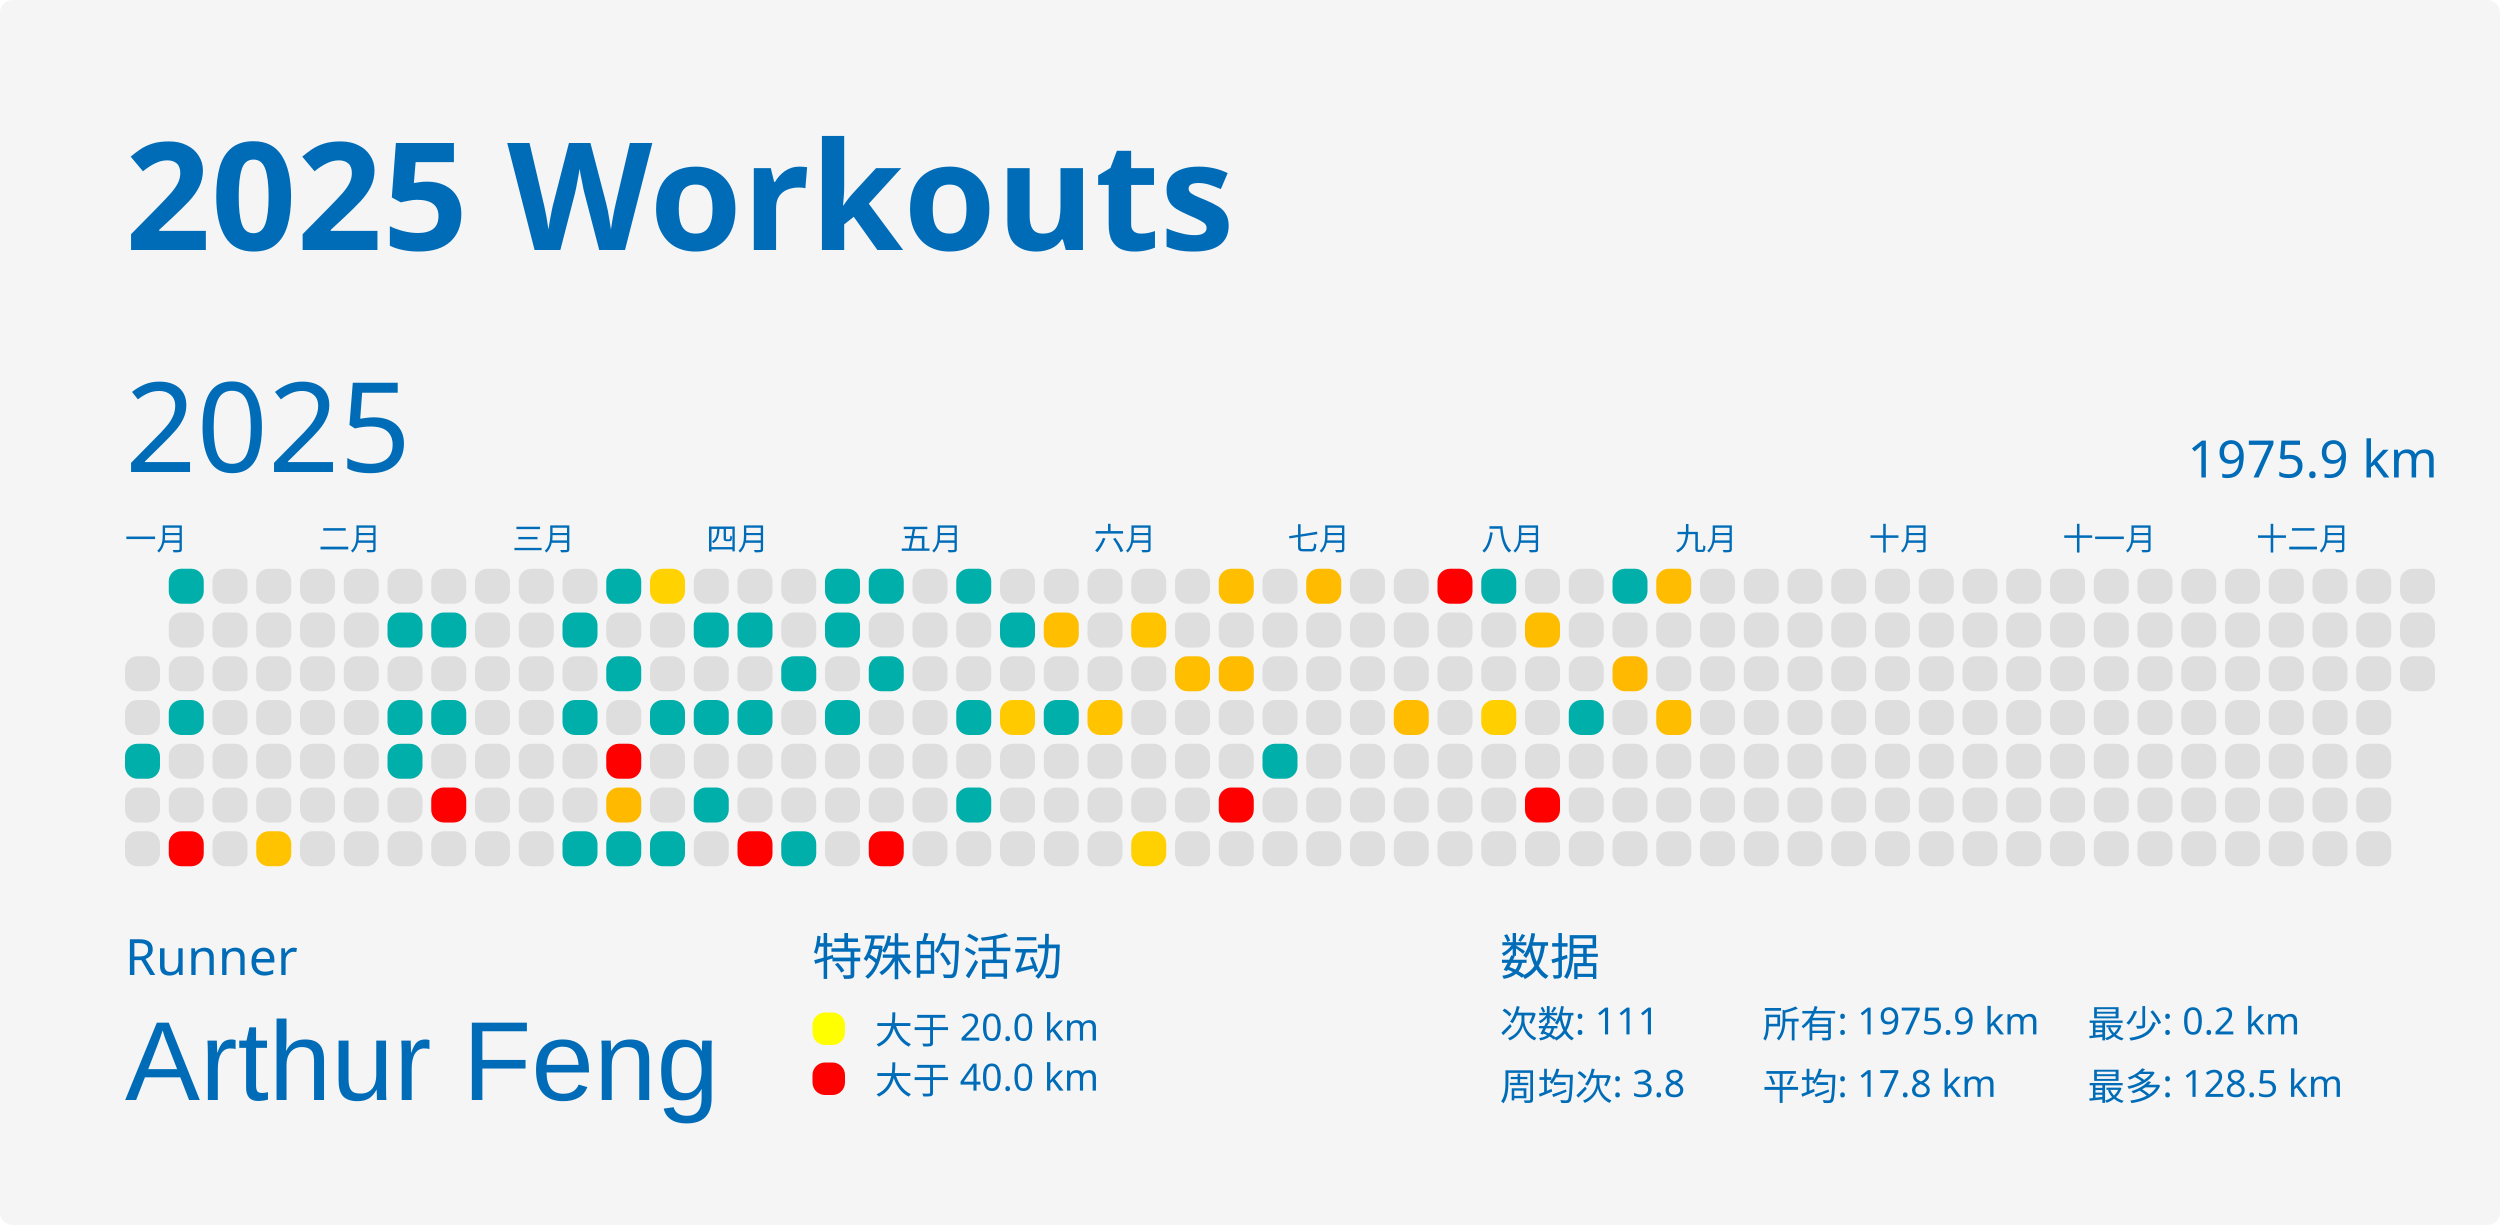
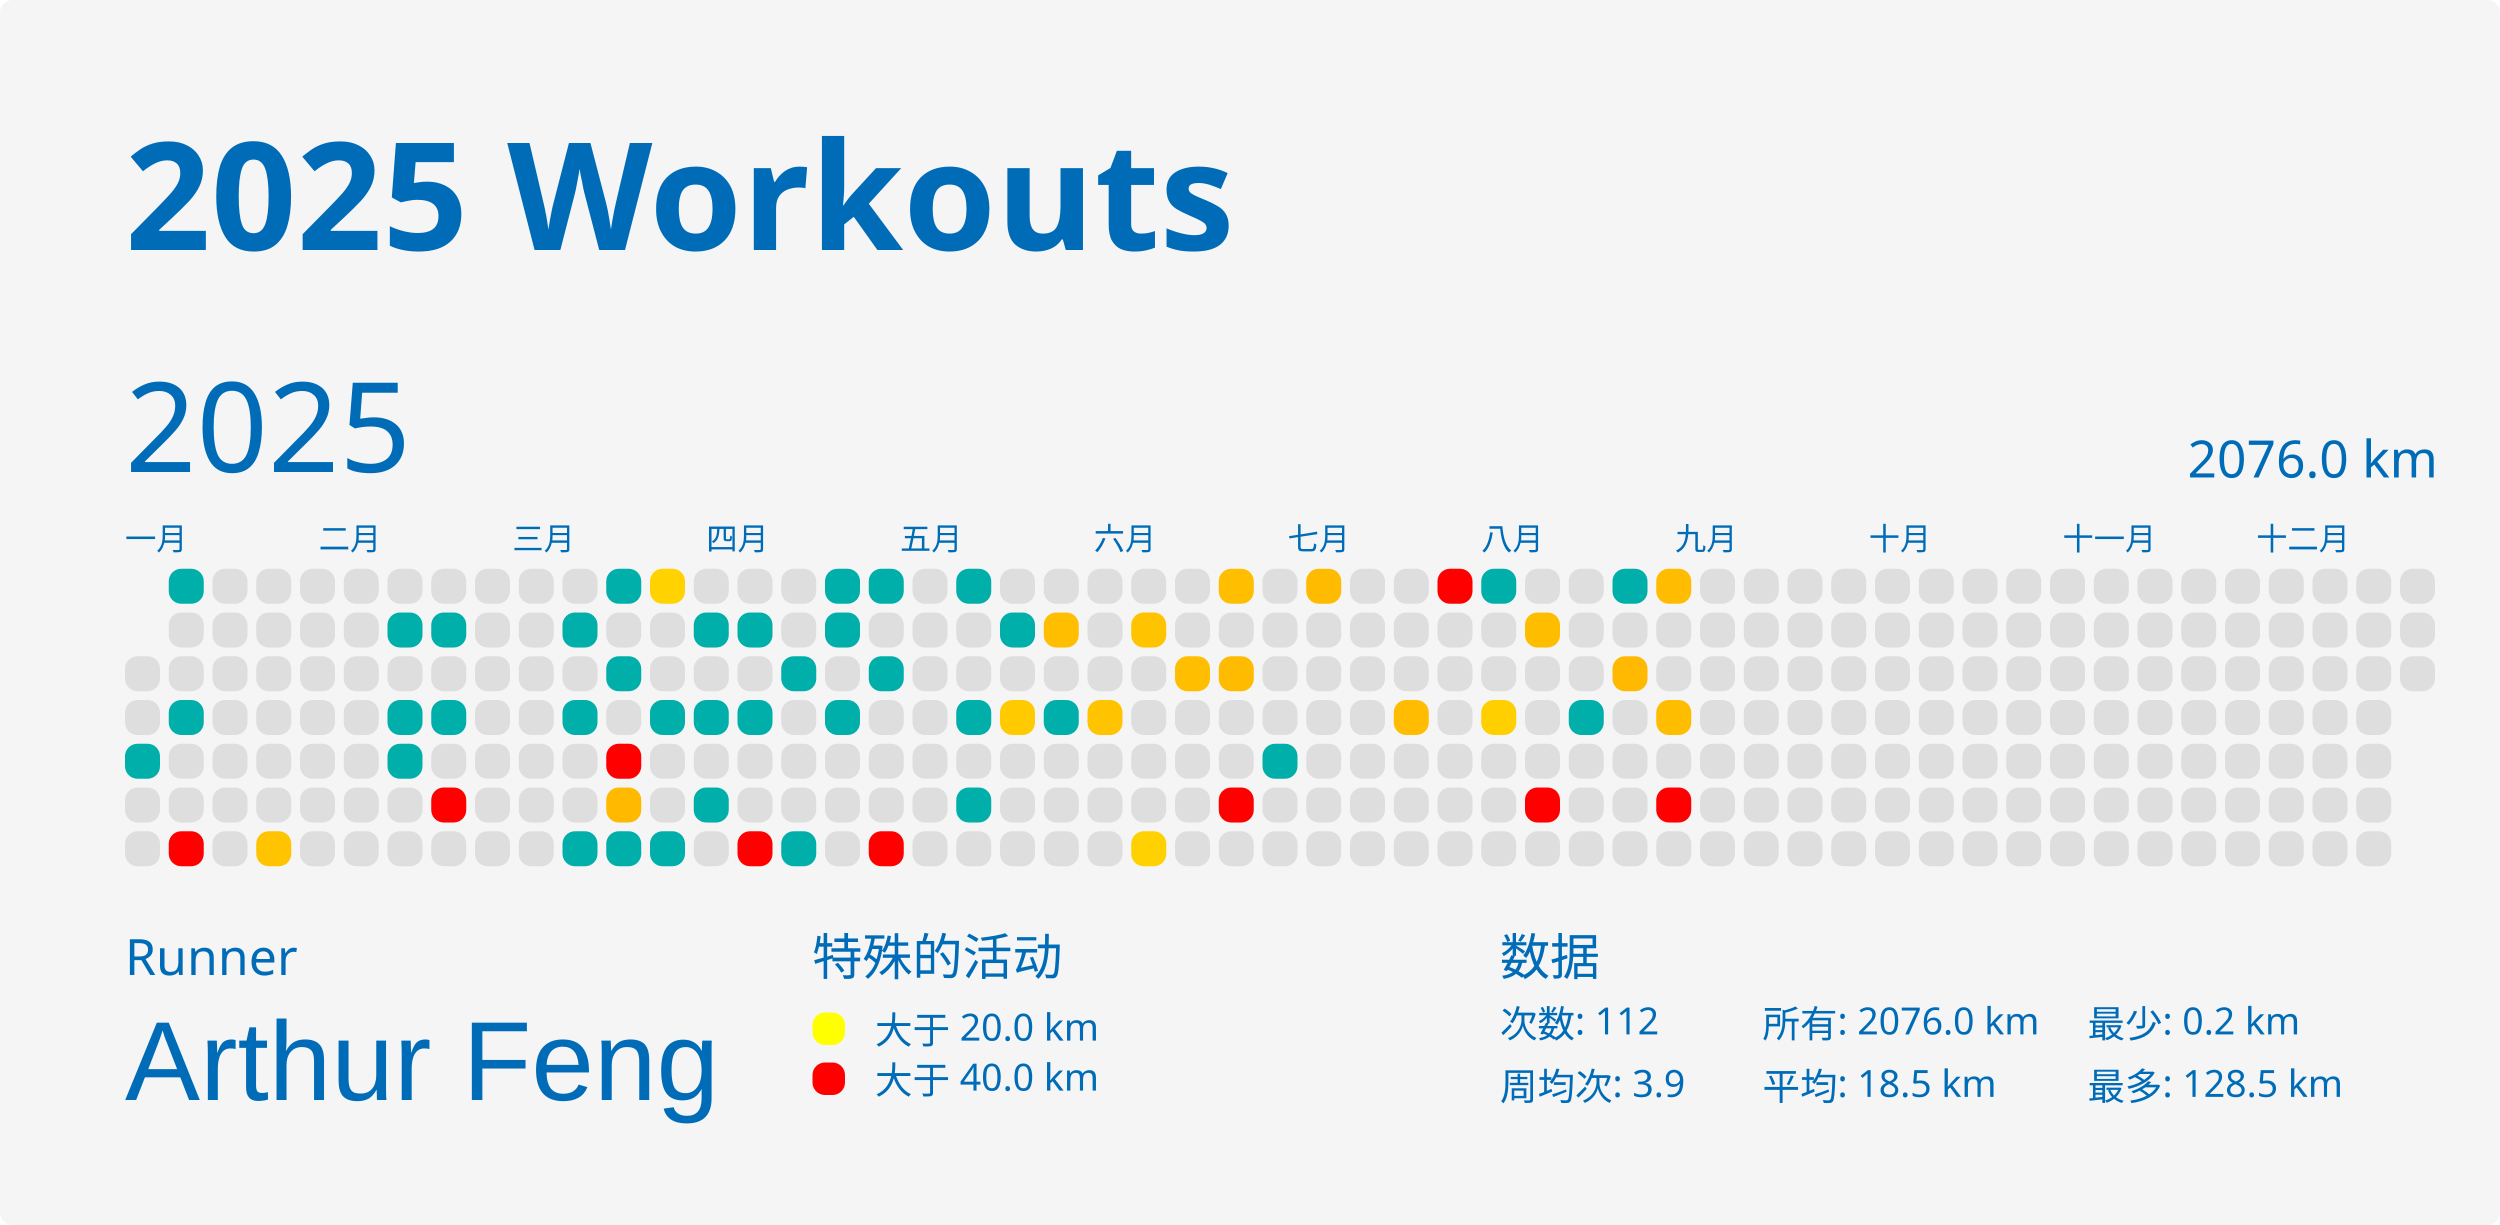
<svg xmlns="http://www.w3.org/2000/svg" baseProfile="full" height="98mm" version="1.1" viewBox="0,0,200,98" width="200mm">
  <defs />
  <rect fill="#f5f5f5" height="98" rx="1" ry="1" width="200" x="0" y="0" />
  <text fill="#006cb8" style="font-size:12px; font-family:MGI-Regular; font-weight:bold;" x="10" y="20">2025 Workouts</text>
  <text fill="#006cb8" style="font-size:4px; font-family:MGI-Regular" x="10" y="78">Runner</text>
  <text fill="#006cb8" style="font-size:9px; font-family:Arial" x="10" y="88">Arthur Feng</text>
  <text fill="#006cb8" style="font-size:4px; font-family:MGI-Regular" x="65" y="78">特殊的活动</text>
  <rect fill="yellow" height="2.6" rx="1" ry="1" width="2.6" x="65" y="81" />
  <text fill="#006cb8" style="font-size:3px; font-family:MGI-Regular" x="70" y="83.5">大于 20.0 km</text>
  <rect fill="red" height="2.6" rx="1" ry="1" width="2.6" x="65" y="85" />
  <text fill="#006cb8" style="font-size:3px; font-family:MGI-Regular" x="70" y="87.5">大于 40.0 km</text>
  <text fill="#006cb8" style="font-size:4px; font-family:MGI-Regular" x="120" y="78">数据</text>
-   <text fill="#006cb8" style="font-size:3px; font-family:MGI-Regular" x="120" y="83">次数: 111</text>
-   <text fill="#006cb8" style="font-size:3px; font-family:MGI-Regular" x="120" y="88">周均次: 3.8</text>
-   <text fill="#006cb8" style="font-size:3px; font-family:MGI-Regular" x="141" y="83">所有: 1975.9 km</text>
-   <text fill="#006cb8" style="font-size:3px; font-family:MGI-Regular" x="141" y="88">平均: 17.8 km</text>
+   <text fill="#006cb8" style="font-size:3px; font-family:MGI-Regular" x="120" y="83">次数: 112</text>
+   <text fill="#006cb8" style="font-size:3px; font-family:MGI-Regular" x="120" y="88">周均次: 3.9</text>
+   <text fill="#006cb8" style="font-size:3px; font-family:MGI-Regular" x="141" y="83">所有: 2076.0 km</text>
+   <text fill="#006cb8" style="font-size:3px; font-family:MGI-Regular" x="141" y="88">平均: 18.5 km</text>
  <text fill="#006cb8" style="font-size:3px; font-family:MGI-Regular" x="167" y="83">最少: 0.2 km</text>
  <text fill="#006cb8" style="font-size:3px; font-family:MGI-Regular" x="167" y="88">最多: 128.5 km</text>
  <text dominant-baseline="hanging" fill="#006cb8" style="font-size:10.0px; font-family:MGI-Regular;" x="10" y="30">2025</text>
-   <text dominant-baseline="hanging" fill="#006cb8" style="font-size:4.125px; font-family:MGI-Regular;" x="175" y="35">1975.9 km</text>
+   <text dominant-baseline="hanging" fill="#006cb8" style="font-size:4.125px; font-family:MGI-Regular;" x="175" y="35">2076.0 km</text>
  <text fill="#006cb8" style="font-size:2.5px; font-family:MGI-Regular" x="10.0" y="44">一月</text>
  <text fill="#006cb8" style="font-size:2.5px; font-family:MGI-Regular" x="25.5" y="44">二月</text>
  <text fill="#006cb8" style="font-size:2.5px; font-family:MGI-Regular" x="41.0" y="44">三月</text>
  <text fill="#006cb8" style="font-size:2.5px; font-family:MGI-Regular" x="56.5" y="44">四月</text>
  <text fill="#006cb8" style="font-size:2.5px; font-family:MGI-Regular" x="72.0" y="44">五月</text>
  <text fill="#006cb8" style="font-size:2.5px; font-family:MGI-Regular" x="87.5" y="44">六月</text>
  <text fill="#006cb8" style="font-size:2.5px; font-family:MGI-Regular" x="103.0" y="44">七月</text>
  <text fill="#006cb8" style="font-size:2.5px; font-family:MGI-Regular" x="118.5" y="44">八月</text>
  <text fill="#006cb8" style="font-size:2.5px; font-family:MGI-Regular" x="134.0" y="44">九月</text>
  <text fill="#006cb8" style="font-size:2.5px; font-family:MGI-Regular" x="149.5" y="44">十月</text>
  <text fill="#006cb8" style="font-size:2.5px; font-family:MGI-Regular" x="165.0" y="44">十一月</text>
  <text fill="#006cb8" style="font-size:2.5px; font-family:MGI-Regular" x="180.5" y="44">十二月</text>
  <rect fill="#dedede" height="2.8" rx="1" ry="1" width="2.8" x="10.0" y="52.5" />
  <rect fill="#dedede" height="2.8" rx="1" ry="1" width="2.8" x="10.0" y="56.0" />
  <rect fill="#00afaa" height="2.8" rx="1" ry="1" width="2.8" x="10.0" y="59.5" />
  <rect fill="#dedede" height="2.8" rx="1" ry="1" width="2.8" x="10.0" y="63.0" />
  <rect fill="#dedede" height="2.8" rx="1" ry="1" width="2.8" x="10.0" y="66.5" />
  <rect fill="#00afaa" height="2.8" rx="1" ry="1" width="2.8" x="13.5" y="45.5" />
  <rect fill="#dedede" height="2.8" rx="1" ry="1" width="2.8" x="13.5" y="49.0" />
  <rect fill="#dedede" height="2.8" rx="1" ry="1" width="2.8" x="13.5" y="52.5" />
  <rect fill="#00afaa" height="2.8" rx="1" ry="1" width="2.8" x="13.5" y="56.0" />
  <rect fill="#dedede" height="2.8" rx="1" ry="1" width="2.8" x="13.5" y="59.5" />
  <rect fill="#dedede" height="2.8" rx="1" ry="1" width="2.8" x="13.5" y="63.0" />
  <rect fill="red" height="2.8" rx="1" ry="1" width="2.8" x="13.5" y="66.5" />
  <rect fill="#dedede" height="2.8" rx="1" ry="1" width="2.8" x="17.0" y="45.5" />
  <rect fill="#dedede" height="2.8" rx="1" ry="1" width="2.8" x="17.0" y="49.0" />
  <rect fill="#dedede" height="2.8" rx="1" ry="1" width="2.8" x="17.0" y="52.5" />
  <rect fill="#dedede" height="2.8" rx="1" ry="1" width="2.8" x="17.0" y="56.0" />
  <rect fill="#dedede" height="2.8" rx="1" ry="1" width="2.8" x="17.0" y="59.5" />
  <rect fill="#dedede" height="2.8" rx="1" ry="1" width="2.8" x="17.0" y="63.0" />
  <rect fill="#dedede" height="2.8" rx="1" ry="1" width="2.8" x="17.0" y="66.5" />
  <rect fill="#dedede" height="2.8" rx="1" ry="1" width="2.8" x="20.5" y="45.5" />
  <rect fill="#dedede" height="2.8" rx="1" ry="1" width="2.8" x="20.5" y="49.0" />
  <rect fill="#dedede" height="2.8" rx="1" ry="1" width="2.8" x="20.5" y="52.5" />
  <rect fill="#dedede" height="2.8" rx="1" ry="1" width="2.8" x="20.5" y="56.0" />
  <rect fill="#dedede" height="2.8" rx="1" ry="1" width="2.8" x="20.5" y="59.5" />
  <rect fill="#dedede" height="2.8" rx="1" ry="1" width="2.8" x="20.5" y="63.0" />
  <rect fill="#ffc300" height="2.8" rx="1" ry="1" width="2.8" x="20.5" y="66.5" />
  <rect fill="#dedede" height="2.8" rx="1" ry="1" width="2.8" x="24.0" y="45.5" />
  <rect fill="#dedede" height="2.8" rx="1" ry="1" width="2.8" x="24.0" y="49.0" />
  <rect fill="#dedede" height="2.8" rx="1" ry="1" width="2.8" x="24.0" y="52.5" />
  <rect fill="#dedede" height="2.8" rx="1" ry="1" width="2.8" x="24.0" y="56.0" />
  <rect fill="#dedede" height="2.8" rx="1" ry="1" width="2.8" x="24.0" y="59.5" />
  <rect fill="#dedede" height="2.8" rx="1" ry="1" width="2.8" x="24.0" y="63.0" />
  <rect fill="#dedede" height="2.8" rx="1" ry="1" width="2.8" x="24.0" y="66.5" />
  <rect fill="#dedede" height="2.8" rx="1" ry="1" width="2.8" x="27.5" y="45.5" />
  <rect fill="#dedede" height="2.8" rx="1" ry="1" width="2.8" x="27.5" y="49.0" />
  <rect fill="#dedede" height="2.8" rx="1" ry="1" width="2.8" x="27.5" y="52.5" />
  <rect fill="#dedede" height="2.8" rx="1" ry="1" width="2.8" x="27.5" y="56.0" />
  <rect fill="#dedede" height="2.8" rx="1" ry="1" width="2.8" x="27.5" y="59.5" />
  <rect fill="#dedede" height="2.8" rx="1" ry="1" width="2.8" x="27.5" y="63.0" />
  <rect fill="#dedede" height="2.8" rx="1" ry="1" width="2.8" x="27.5" y="66.5" />
  <rect fill="#dedede" height="2.8" rx="1" ry="1" width="2.8" x="31.0" y="45.5" />
  <rect fill="#00afaa" height="2.8" rx="1" ry="1" width="2.8" x="31.0" y="49.0" />
  <rect fill="#dedede" height="2.8" rx="1" ry="1" width="2.8" x="31.0" y="52.5" />
  <rect fill="#00afaa" height="2.8" rx="1" ry="1" width="2.8" x="31.0" y="56.0" />
  <rect fill="#00afaa" height="2.8" rx="1" ry="1" width="2.8" x="31.0" y="59.5" />
  <rect fill="#dedede" height="2.8" rx="1" ry="1" width="2.8" x="31.0" y="63.0" />
  <rect fill="#dedede" height="2.8" rx="1" ry="1" width="2.8" x="31.0" y="66.5" />
  <rect fill="#dedede" height="2.8" rx="1" ry="1" width="2.8" x="34.5" y="45.5" />
  <rect fill="#00afaa" height="2.8" rx="1" ry="1" width="2.8" x="34.5" y="49.0" />
  <rect fill="#dedede" height="2.8" rx="1" ry="1" width="2.8" x="34.5" y="52.5" />
  <rect fill="#00afaa" height="2.8" rx="1" ry="1" width="2.8" x="34.5" y="56.0" />
  <rect fill="#dedede" height="2.8" rx="1" ry="1" width="2.8" x="34.5" y="59.5" />
  <rect fill="red" height="2.8" rx="1" ry="1" width="2.8" x="34.5" y="63.0" />
  <rect fill="#dedede" height="2.8" rx="1" ry="1" width="2.8" x="34.5" y="66.5" />
  <rect fill="#dedede" height="2.8" rx="1" ry="1" width="2.8" x="38.0" y="45.5" />
  <rect fill="#dedede" height="2.8" rx="1" ry="1" width="2.8" x="38.0" y="49.0" />
  <rect fill="#dedede" height="2.8" rx="1" ry="1" width="2.8" x="38.0" y="52.5" />
  <rect fill="#dedede" height="2.8" rx="1" ry="1" width="2.8" x="38.0" y="56.0" />
  <rect fill="#dedede" height="2.8" rx="1" ry="1" width="2.8" x="38.0" y="59.5" />
  <rect fill="#dedede" height="2.8" rx="1" ry="1" width="2.8" x="38.0" y="63.0" />
  <rect fill="#dedede" height="2.8" rx="1" ry="1" width="2.8" x="38.0" y="66.5" />
  <rect fill="#dedede" height="2.8" rx="1" ry="1" width="2.8" x="41.5" y="45.5" />
  <rect fill="#dedede" height="2.8" rx="1" ry="1" width="2.8" x="41.5" y="49.0" />
  <rect fill="#dedede" height="2.8" rx="1" ry="1" width="2.8" x="41.5" y="52.5" />
  <rect fill="#dedede" height="2.8" rx="1" ry="1" width="2.8" x="41.5" y="56.0" />
  <rect fill="#dedede" height="2.8" rx="1" ry="1" width="2.8" x="41.5" y="59.5" />
  <rect fill="#dedede" height="2.8" rx="1" ry="1" width="2.8" x="41.5" y="63.0" />
  <rect fill="#dedede" height="2.8" rx="1" ry="1" width="2.8" x="41.5" y="66.5" />
  <rect fill="#dedede" height="2.8" rx="1" ry="1" width="2.8" x="45.0" y="45.5" />
  <rect fill="#00afaa" height="2.8" rx="1" ry="1" width="2.8" x="45.0" y="49.0" />
  <rect fill="#dedede" height="2.8" rx="1" ry="1" width="2.8" x="45.0" y="52.5" />
  <rect fill="#00afaa" height="2.8" rx="1" ry="1" width="2.8" x="45.0" y="56.0" />
  <rect fill="#dedede" height="2.8" rx="1" ry="1" width="2.8" x="45.0" y="59.5" />
  <rect fill="#dedede" height="2.8" rx="1" ry="1" width="2.8" x="45.0" y="63.0" />
  <rect fill="#00afaa" height="2.8" rx="1" ry="1" width="2.8" x="45.0" y="66.5" />
  <rect fill="#00afaa" height="2.8" rx="1" ry="1" width="2.8" x="48.5" y="45.5" />
  <rect fill="#dedede" height="2.8" rx="1" ry="1" width="2.8" x="48.5" y="49.0" />
  <rect fill="#00afaa" height="2.8" rx="1" ry="1" width="2.8" x="48.5" y="52.5" />
  <rect fill="#dedede" height="2.8" rx="1" ry="1" width="2.8" x="48.5" y="56.0" />
  <rect fill="red" height="2.8" rx="1" ry="1" width="2.8" x="48.5" y="59.5" />
  <rect fill="#ffba00" height="2.8" rx="1" ry="1" width="2.8" x="48.5" y="63.0" />
  <rect fill="#00afaa" height="2.8" rx="1" ry="1" width="2.8" x="48.5" y="66.5" />
  <rect fill="#ffd200" height="2.8" rx="1" ry="1" width="2.8" x="52.0" y="45.5" />
  <rect fill="#dedede" height="2.8" rx="1" ry="1" width="2.8" x="52.0" y="49.0" />
  <rect fill="#dedede" height="2.8" rx="1" ry="1" width="2.8" x="52.0" y="52.5" />
  <rect fill="#00afaa" height="2.8" rx="1" ry="1" width="2.8" x="52.0" y="56.0" />
  <rect fill="#dedede" height="2.8" rx="1" ry="1" width="2.8" x="52.0" y="59.5" />
  <rect fill="#dedede" height="2.8" rx="1" ry="1" width="2.8" x="52.0" y="63.0" />
  <rect fill="#00afaa" height="2.8" rx="1" ry="1" width="2.8" x="52.0" y="66.5" />
  <rect fill="#dedede" height="2.8" rx="1" ry="1" width="2.8" x="55.5" y="45.5" />
  <rect fill="#00afaa" height="2.8" rx="1" ry="1" width="2.8" x="55.5" y="49.0" />
  <rect fill="#dedede" height="2.8" rx="1" ry="1" width="2.8" x="55.5" y="52.5" />
  <rect fill="#00afaa" height="2.8" rx="1" ry="1" width="2.8" x="55.5" y="56.0" />
  <rect fill="#dedede" height="2.8" rx="1" ry="1" width="2.8" x="55.5" y="59.5" />
  <rect fill="#00afaa" height="2.8" rx="1" ry="1" width="2.8" x="55.5" y="63.0" />
  <rect fill="#dedede" height="2.8" rx="1" ry="1" width="2.8" x="55.5" y="66.5" />
  <rect fill="#dedede" height="2.8" rx="1" ry="1" width="2.8" x="59.0" y="45.5" />
  <rect fill="#00afaa" height="2.8" rx="1" ry="1" width="2.8" x="59.0" y="49.0" />
  <rect fill="#dedede" height="2.8" rx="1" ry="1" width="2.8" x="59.0" y="52.5" />
  <rect fill="#00afaa" height="2.8" rx="1" ry="1" width="2.8" x="59.0" y="56.0" />
  <rect fill="#dedede" height="2.8" rx="1" ry="1" width="2.8" x="59.0" y="59.5" />
  <rect fill="#dedede" height="2.8" rx="1" ry="1" width="2.8" x="59.0" y="63.0" />
  <rect fill="red" height="2.8" rx="1" ry="1" width="2.8" x="59.0" y="66.5" />
  <rect fill="#dedede" height="2.8" rx="1" ry="1" width="2.8" x="62.5" y="45.5" />
  <rect fill="#dedede" height="2.8" rx="1" ry="1" width="2.8" x="62.5" y="49.0" />
  <rect fill="#00afaa" height="2.8" rx="1" ry="1" width="2.8" x="62.5" y="52.5" />
  <rect fill="#dedede" height="2.8" rx="1" ry="1" width="2.8" x="62.5" y="56.0" />
  <rect fill="#dedede" height="2.8" rx="1" ry="1" width="2.8" x="62.5" y="59.5" />
  <rect fill="#dedede" height="2.8" rx="1" ry="1" width="2.8" x="62.5" y="63.0" />
  <rect fill="#00afaa" height="2.8" rx="1" ry="1" width="2.8" x="62.5" y="66.5" />
  <rect fill="#00afaa" height="2.8" rx="1" ry="1" width="2.8" x="66.0" y="45.5" />
  <rect fill="#00afaa" height="2.8" rx="1" ry="1" width="2.8" x="66.0" y="49.0" />
  <rect fill="#dedede" height="2.8" rx="1" ry="1" width="2.8" x="66.0" y="52.5" />
  <rect fill="#00afaa" height="2.8" rx="1" ry="1" width="2.8" x="66.0" y="56.0" />
  <rect fill="#dedede" height="2.8" rx="1" ry="1" width="2.8" x="66.0" y="59.5" />
  <rect fill="#dedede" height="2.8" rx="1" ry="1" width="2.8" x="66.0" y="63.0" />
  <rect fill="#dedede" height="2.8" rx="1" ry="1" width="2.8" x="66.0" y="66.5" />
  <rect fill="#00afaa" height="2.8" rx="1" ry="1" width="2.8" x="69.5" y="45.5" />
  <rect fill="#dedede" height="2.8" rx="1" ry="1" width="2.8" x="69.5" y="49.0" />
  <rect fill="#00afaa" height="2.8" rx="1" ry="1" width="2.8" x="69.5" y="52.5" />
  <rect fill="#dedede" height="2.8" rx="1" ry="1" width="2.8" x="69.5" y="56.0" />
  <rect fill="#dedede" height="2.8" rx="1" ry="1" width="2.8" x="69.5" y="59.5" />
  <rect fill="#dedede" height="2.8" rx="1" ry="1" width="2.8" x="69.5" y="63.0" />
  <rect fill="red" height="2.8" rx="1" ry="1" width="2.8" x="69.5" y="66.5" />
  <rect fill="#dedede" height="2.8" rx="1" ry="1" width="2.8" x="73.0" y="45.5" />
  <rect fill="#dedede" height="2.8" rx="1" ry="1" width="2.8" x="73.0" y="49.0" />
  <rect fill="#dedede" height="2.8" rx="1" ry="1" width="2.8" x="73.0" y="52.5" />
  <rect fill="#dedede" height="2.8" rx="1" ry="1" width="2.8" x="73.0" y="56.0" />
  <rect fill="#dedede" height="2.8" rx="1" ry="1" width="2.8" x="73.0" y="59.5" />
  <rect fill="#dedede" height="2.8" rx="1" ry="1" width="2.8" x="73.0" y="63.0" />
  <rect fill="#dedede" height="2.8" rx="1" ry="1" width="2.8" x="73.0" y="66.5" />
  <rect fill="#00afaa" height="2.8" rx="1" ry="1" width="2.8" x="76.5" y="45.5" />
  <rect fill="#dedede" height="2.8" rx="1" ry="1" width="2.8" x="76.5" y="49.0" />
  <rect fill="#dedede" height="2.8" rx="1" ry="1" width="2.8" x="76.5" y="52.5" />
  <rect fill="#00afaa" height="2.8" rx="1" ry="1" width="2.8" x="76.5" y="56.0" />
  <rect fill="#dedede" height="2.8" rx="1" ry="1" width="2.8" x="76.5" y="59.5" />
  <rect fill="#00afaa" height="2.8" rx="1" ry="1" width="2.8" x="76.5" y="63.0" />
  <rect fill="#dedede" height="2.8" rx="1" ry="1" width="2.8" x="76.5" y="66.5" />
  <rect fill="#dedede" height="2.8" rx="1" ry="1" width="2.8" x="80.0" y="45.5" />
  <rect fill="#00afaa" height="2.8" rx="1" ry="1" width="2.8" x="80.0" y="49.0" />
  <rect fill="#dedede" height="2.8" rx="1" ry="1" width="2.8" x="80.0" y="52.5" />
  <rect fill="#ffca00" height="2.8" rx="1" ry="1" width="2.8" x="80.0" y="56.0" />
  <rect fill="#dedede" height="2.8" rx="1" ry="1" width="2.8" x="80.0" y="59.5" />
  <rect fill="#dedede" height="2.8" rx="1" ry="1" width="2.8" x="80.0" y="63.0" />
  <rect fill="#dedede" height="2.8" rx="1" ry="1" width="2.8" x="80.0" y="66.5" />
  <rect fill="#dedede" height="2.8" rx="1" ry="1" width="2.8" x="83.5" y="45.5" />
  <rect fill="#ffbe00" height="2.8" rx="1" ry="1" width="2.8" x="83.5" y="49.0" />
  <rect fill="#dedede" height="2.8" rx="1" ry="1" width="2.8" x="83.5" y="52.5" />
  <rect fill="#00afaa" height="2.8" rx="1" ry="1" width="2.8" x="83.5" y="56.0" />
  <rect fill="#dedede" height="2.8" rx="1" ry="1" width="2.8" x="83.5" y="59.5" />
  <rect fill="#dedede" height="2.8" rx="1" ry="1" width="2.8" x="83.5" y="63.0" />
  <rect fill="#dedede" height="2.8" rx="1" ry="1" width="2.8" x="83.5" y="66.5" />
  <rect fill="#dedede" height="2.8" rx="1" ry="1" width="2.8" x="87.0" y="45.5" />
  <rect fill="#dedede" height="2.8" rx="1" ry="1" width="2.8" x="87.0" y="49.0" />
  <rect fill="#dedede" height="2.8" rx="1" ry="1" width="2.8" x="87.0" y="52.5" />
  <rect fill="#ffc300" height="2.8" rx="1" ry="1" width="2.8" x="87.0" y="56.0" />
  <rect fill="#dedede" height="2.8" rx="1" ry="1" width="2.8" x="87.0" y="59.5" />
  <rect fill="#dedede" height="2.8" rx="1" ry="1" width="2.8" x="87.0" y="63.0" />
  <rect fill="#dedede" height="2.8" rx="1" ry="1" width="2.8" x="87.0" y="66.5" />
  <rect fill="#dedede" height="2.8" rx="1" ry="1" width="2.8" x="90.5" y="45.5" />
  <rect fill="#ffc300" height="2.8" rx="1" ry="1" width="2.8" x="90.5" y="49.0" />
  <rect fill="#dedede" height="2.8" rx="1" ry="1" width="2.8" x="90.5" y="52.5" />
  <rect fill="#dedede" height="2.8" rx="1" ry="1" width="2.8" x="90.5" y="56.0" />
  <rect fill="#dedede" height="2.8" rx="1" ry="1" width="2.8" x="90.5" y="59.5" />
  <rect fill="#dedede" height="2.8" rx="1" ry="1" width="2.8" x="90.5" y="63.0" />
  <rect fill="#ffd100" height="2.8" rx="1" ry="1" width="2.8" x="90.5" y="66.5" />
  <rect fill="#dedede" height="2.8" rx="1" ry="1" width="2.8" x="94.0" y="45.5" />
  <rect fill="#dedede" height="2.8" rx="1" ry="1" width="2.8" x="94.0" y="49.0" />
  <rect fill="#ffbe00" height="2.8" rx="1" ry="1" width="2.8" x="94.0" y="52.5" />
  <rect fill="#dedede" height="2.8" rx="1" ry="1" width="2.8" x="94.0" y="56.0" />
  <rect fill="#dedede" height="2.8" rx="1" ry="1" width="2.8" x="94.0" y="59.5" />
  <rect fill="#dedede" height="2.8" rx="1" ry="1" width="2.8" x="94.0" y="63.0" />
  <rect fill="#dedede" height="2.8" rx="1" ry="1" width="2.8" x="94.0" y="66.5" />
  <rect fill="#ffbe00" height="2.8" rx="1" ry="1" width="2.8" x="97.5" y="45.5" />
  <rect fill="#dedede" height="2.8" rx="1" ry="1" width="2.8" x="97.5" y="49.0" />
  <rect fill="#ffbb00" height="2.8" rx="1" ry="1" width="2.8" x="97.5" y="52.5" />
  <rect fill="#dedede" height="2.8" rx="1" ry="1" width="2.8" x="97.5" y="56.0" />
  <rect fill="#dedede" height="2.8" rx="1" ry="1" width="2.8" x="97.5" y="59.5" />
  <rect fill="red" height="2.8" rx="1" ry="1" width="2.8" x="97.5" y="63.0" />
  <rect fill="#dedede" height="2.8" rx="1" ry="1" width="2.8" x="97.5" y="66.5" />
  <rect fill="#dedede" height="2.8" rx="1" ry="1" width="2.8" x="101.0" y="45.5" />
  <rect fill="#dedede" height="2.8" rx="1" ry="1" width="2.8" x="101.0" y="49.0" />
  <rect fill="#dedede" height="2.8" rx="1" ry="1" width="2.8" x="101.0" y="52.5" />
  <rect fill="#dedede" height="2.8" rx="1" ry="1" width="2.8" x="101.0" y="56.0" />
  <rect fill="#00afaa" height="2.8" rx="1" ry="1" width="2.8" x="101.0" y="59.5" />
  <rect fill="#dedede" height="2.8" rx="1" ry="1" width="2.8" x="101.0" y="63.0" />
  <rect fill="#dedede" height="2.8" rx="1" ry="1" width="2.8" x="101.0" y="66.5" />
  <rect fill="#ffbb00" height="2.8" rx="1" ry="1" width="2.8" x="104.5" y="45.5" />
  <rect fill="#dedede" height="2.8" rx="1" ry="1" width="2.8" x="104.5" y="49.0" />
  <rect fill="#dedede" height="2.8" rx="1" ry="1" width="2.8" x="104.5" y="52.5" />
  <rect fill="#dedede" height="2.8" rx="1" ry="1" width="2.8" x="104.5" y="56.0" />
  <rect fill="#dedede" height="2.8" rx="1" ry="1" width="2.8" x="104.5" y="59.5" />
  <rect fill="#dedede" height="2.8" rx="1" ry="1" width="2.8" x="104.5" y="63.0" />
  <rect fill="#dedede" height="2.8" rx="1" ry="1" width="2.8" x="104.5" y="66.5" />
  <rect fill="#dedede" height="2.8" rx="1" ry="1" width="2.8" x="108.0" y="45.5" />
  <rect fill="#dedede" height="2.8" rx="1" ry="1" width="2.8" x="108.0" y="49.0" />
  <rect fill="#dedede" height="2.8" rx="1" ry="1" width="2.8" x="108.0" y="52.5" />
  <rect fill="#dedede" height="2.8" rx="1" ry="1" width="2.8" x="108.0" y="56.0" />
  <rect fill="#dedede" height="2.8" rx="1" ry="1" width="2.8" x="108.0" y="59.5" />
  <rect fill="#dedede" height="2.8" rx="1" ry="1" width="2.8" x="108.0" y="63.0" />
  <rect fill="#dedede" height="2.8" rx="1" ry="1" width="2.8" x="108.0" y="66.5" />
  <rect fill="#dedede" height="2.8" rx="1" ry="1" width="2.8" x="111.5" y="45.5" />
  <rect fill="#dedede" height="2.8" rx="1" ry="1" width="2.8" x="111.5" y="49.0" />
  <rect fill="#dedede" height="2.8" rx="1" ry="1" width="2.8" x="111.5" y="52.5" />
  <rect fill="#ffbc00" height="2.8" rx="1" ry="1" width="2.8" x="111.5" y="56.0" />
  <rect fill="#dedede" height="2.8" rx="1" ry="1" width="2.8" x="111.5" y="59.5" />
  <rect fill="#dedede" height="2.8" rx="1" ry="1" width="2.8" x="111.5" y="63.0" />
  <rect fill="#dedede" height="2.8" rx="1" ry="1" width="2.8" x="111.5" y="66.5" />
  <rect fill="red" height="2.8" rx="1" ry="1" width="2.8" x="115.0" y="45.5" />
  <rect fill="#dedede" height="2.8" rx="1" ry="1" width="2.8" x="115.0" y="49.0" />
  <rect fill="#dedede" height="2.8" rx="1" ry="1" width="2.8" x="115.0" y="52.5" />
  <rect fill="#dedede" height="2.8" rx="1" ry="1" width="2.8" x="115.0" y="56.0" />
  <rect fill="#dedede" height="2.8" rx="1" ry="1" width="2.8" x="115.0" y="59.5" />
  <rect fill="#dedede" height="2.8" rx="1" ry="1" width="2.8" x="115.0" y="63.0" />
  <rect fill="#dedede" height="2.8" rx="1" ry="1" width="2.8" x="115.0" y="66.5" />
  <rect fill="#00afaa" height="2.8" rx="1" ry="1" width="2.8" x="118.5" y="45.5" />
  <rect fill="#dedede" height="2.8" rx="1" ry="1" width="2.8" x="118.5" y="49.0" />
  <rect fill="#dedede" height="2.8" rx="1" ry="1" width="2.8" x="118.5" y="52.5" />
  <rect fill="#ffcf00" height="2.8" rx="1" ry="1" width="2.8" x="118.5" y="56.0" />
  <rect fill="#dedede" height="2.8" rx="1" ry="1" width="2.8" x="118.5" y="59.5" />
  <rect fill="#dedede" height="2.8" rx="1" ry="1" width="2.8" x="118.5" y="63.0" />
  <rect fill="#dedede" height="2.8" rx="1" ry="1" width="2.8" x="118.5" y="66.5" />
  <rect fill="#dedede" height="2.8" rx="1" ry="1" width="2.8" x="122.0" y="45.5" />
  <rect fill="#ffbd00" height="2.8" rx="1" ry="1" width="2.8" x="122.0" y="49.0" />
  <rect fill="#dedede" height="2.8" rx="1" ry="1" width="2.8" x="122.0" y="52.5" />
  <rect fill="#dedede" height="2.8" rx="1" ry="1" width="2.8" x="122.0" y="56.0" />
  <rect fill="#dedede" height="2.8" rx="1" ry="1" width="2.8" x="122.0" y="59.5" />
  <rect fill="red" height="2.8" rx="1" ry="1" width="2.8" x="122.0" y="63.0" />
  <rect fill="#dedede" height="2.8" rx="1" ry="1" width="2.8" x="122.0" y="66.5" />
  <rect fill="#dedede" height="2.8" rx="1" ry="1" width="2.8" x="125.5" y="45.5" />
  <rect fill="#dedede" height="2.8" rx="1" ry="1" width="2.8" x="125.5" y="49.0" />
  <rect fill="#dedede" height="2.8" rx="1" ry="1" width="2.8" x="125.5" y="52.5" />
  <rect fill="#00afaa" height="2.8" rx="1" ry="1" width="2.8" x="125.5" y="56.0" />
  <rect fill="#dedede" height="2.8" rx="1" ry="1" width="2.8" x="125.5" y="59.5" />
  <rect fill="#dedede" height="2.8" rx="1" ry="1" width="2.8" x="125.5" y="63.0" />
  <rect fill="#dedede" height="2.8" rx="1" ry="1" width="2.8" x="125.5" y="66.5" />
  <rect fill="#00afaa" height="2.8" rx="1" ry="1" width="2.8" x="129.0" y="45.5" />
  <rect fill="#dedede" height="2.8" rx="1" ry="1" width="2.8" x="129.0" y="49.0" />
  <rect fill="#ffb900" height="2.8" rx="1" ry="1" width="2.8" x="129.0" y="52.5" />
  <rect fill="#dedede" height="2.8" rx="1" ry="1" width="2.8" x="129.0" y="56.0" />
  <rect fill="#dedede" height="2.8" rx="1" ry="1" width="2.8" x="129.0" y="59.5" />
  <rect fill="#dedede" height="2.8" rx="1" ry="1" width="2.8" x="129.0" y="63.0" />
  <rect fill="#dedede" height="2.8" rx="1" ry="1" width="2.8" x="129.0" y="66.5" />
  <rect fill="#ffbc00" height="2.8" rx="1" ry="1" width="2.8" x="132.5" y="45.5" />
  <rect fill="#dedede" height="2.8" rx="1" ry="1" width="2.8" x="132.5" y="49.0" />
  <rect fill="#dedede" height="2.8" rx="1" ry="1" width="2.8" x="132.5" y="52.5" />
  <rect fill="#ffbd00" height="2.8" rx="1" ry="1" width="2.8" x="132.5" y="56.0" />
  <rect fill="#dedede" height="2.8" rx="1" ry="1" width="2.8" x="132.5" y="59.5" />
-   <rect fill="#dedede" height="2.8" rx="1" ry="1" width="2.8" x="132.5" y="63.0" />
+   <rect fill="red" height="2.8" rx="1" ry="1" width="2.8" x="132.5" y="63.0" />
  <rect fill="#dedede" height="2.8" rx="1" ry="1" width="2.8" x="132.5" y="66.5" />
  <rect fill="#dedede" height="2.8" rx="1" ry="1" width="2.8" x="136.0" y="45.5" />
  <rect fill="#dedede" height="2.8" rx="1" ry="1" width="2.8" x="136.0" y="49.0" />
  <rect fill="#dedede" height="2.8" rx="1" ry="1" width="2.8" x="136.0" y="52.5" />
  <rect fill="#dedede" height="2.8" rx="1" ry="1" width="2.8" x="136.0" y="56.0" />
  <rect fill="#dedede" height="2.8" rx="1" ry="1" width="2.8" x="136.0" y="59.5" />
  <rect fill="#dedede" height="2.8" rx="1" ry="1" width="2.8" x="136.0" y="63.0" />
  <rect fill="#dedede" height="2.8" rx="1" ry="1" width="2.8" x="136.0" y="66.5" />
  <rect fill="#dedede" height="2.8" rx="1" ry="1" width="2.8" x="139.5" y="45.5" />
  <rect fill="#dedede" height="2.8" rx="1" ry="1" width="2.8" x="139.5" y="49.0" />
  <rect fill="#dedede" height="2.8" rx="1" ry="1" width="2.8" x="139.5" y="52.5" />
  <rect fill="#dedede" height="2.8" rx="1" ry="1" width="2.8" x="139.5" y="56.0" />
  <rect fill="#dedede" height="2.8" rx="1" ry="1" width="2.8" x="139.5" y="59.5" />
  <rect fill="#dedede" height="2.8" rx="1" ry="1" width="2.8" x="139.5" y="63.0" />
  <rect fill="#dedede" height="2.8" rx="1" ry="1" width="2.8" x="139.5" y="66.5" />
  <rect fill="#dedede" height="2.8" rx="1" ry="1" width="2.8" x="143.0" y="45.5" />
  <rect fill="#dedede" height="2.8" rx="1" ry="1" width="2.8" x="143.0" y="49.0" />
  <rect fill="#dedede" height="2.8" rx="1" ry="1" width="2.8" x="143.0" y="52.5" />
  <rect fill="#dedede" height="2.8" rx="1" ry="1" width="2.8" x="143.0" y="56.0" />
  <rect fill="#dedede" height="2.8" rx="1" ry="1" width="2.8" x="143.0" y="59.5" />
  <rect fill="#dedede" height="2.8" rx="1" ry="1" width="2.8" x="143.0" y="63.0" />
  <rect fill="#dedede" height="2.8" rx="1" ry="1" width="2.8" x="143.0" y="66.5" />
  <rect fill="#dedede" height="2.8" rx="1" ry="1" width="2.8" x="146.5" y="45.5" />
  <rect fill="#dedede" height="2.8" rx="1" ry="1" width="2.8" x="146.5" y="49.0" />
  <rect fill="#dedede" height="2.8" rx="1" ry="1" width="2.8" x="146.5" y="52.5" />
  <rect fill="#dedede" height="2.8" rx="1" ry="1" width="2.8" x="146.5" y="56.0" />
  <rect fill="#dedede" height="2.8" rx="1" ry="1" width="2.8" x="146.5" y="59.5" />
  <rect fill="#dedede" height="2.8" rx="1" ry="1" width="2.8" x="146.5" y="63.0" />
  <rect fill="#dedede" height="2.8" rx="1" ry="1" width="2.8" x="146.5" y="66.5" />
  <rect fill="#dedede" height="2.8" rx="1" ry="1" width="2.8" x="150.0" y="45.5" />
  <rect fill="#dedede" height="2.8" rx="1" ry="1" width="2.8" x="150.0" y="49.0" />
  <rect fill="#dedede" height="2.8" rx="1" ry="1" width="2.8" x="150.0" y="52.5" />
  <rect fill="#dedede" height="2.8" rx="1" ry="1" width="2.8" x="150.0" y="56.0" />
  <rect fill="#dedede" height="2.8" rx="1" ry="1" width="2.8" x="150.0" y="59.5" />
  <rect fill="#dedede" height="2.8" rx="1" ry="1" width="2.8" x="150.0" y="63.0" />
  <rect fill="#dedede" height="2.8" rx="1" ry="1" width="2.8" x="150.0" y="66.5" />
  <rect fill="#dedede" height="2.8" rx="1" ry="1" width="2.8" x="153.5" y="45.5" />
  <rect fill="#dedede" height="2.8" rx="1" ry="1" width="2.8" x="153.5" y="49.0" />
  <rect fill="#dedede" height="2.8" rx="1" ry="1" width="2.8" x="153.5" y="52.5" />
  <rect fill="#dedede" height="2.8" rx="1" ry="1" width="2.8" x="153.5" y="56.0" />
  <rect fill="#dedede" height="2.8" rx="1" ry="1" width="2.8" x="153.5" y="59.5" />
  <rect fill="#dedede" height="2.8" rx="1" ry="1" width="2.8" x="153.5" y="63.0" />
  <rect fill="#dedede" height="2.8" rx="1" ry="1" width="2.8" x="153.5" y="66.5" />
  <rect fill="#dedede" height="2.8" rx="1" ry="1" width="2.8" x="157.0" y="45.5" />
  <rect fill="#dedede" height="2.8" rx="1" ry="1" width="2.8" x="157.0" y="49.0" />
  <rect fill="#dedede" height="2.8" rx="1" ry="1" width="2.8" x="157.0" y="52.5" />
  <rect fill="#dedede" height="2.8" rx="1" ry="1" width="2.8" x="157.0" y="56.0" />
  <rect fill="#dedede" height="2.8" rx="1" ry="1" width="2.8" x="157.0" y="59.5" />
  <rect fill="#dedede" height="2.8" rx="1" ry="1" width="2.8" x="157.0" y="63.0" />
  <rect fill="#dedede" height="2.8" rx="1" ry="1" width="2.8" x="157.0" y="66.5" />
  <rect fill="#dedede" height="2.8" rx="1" ry="1" width="2.8" x="160.5" y="45.5" />
  <rect fill="#dedede" height="2.8" rx="1" ry="1" width="2.8" x="160.5" y="49.0" />
  <rect fill="#dedede" height="2.8" rx="1" ry="1" width="2.8" x="160.5" y="52.5" />
  <rect fill="#dedede" height="2.8" rx="1" ry="1" width="2.8" x="160.5" y="56.0" />
  <rect fill="#dedede" height="2.8" rx="1" ry="1" width="2.8" x="160.5" y="59.5" />
  <rect fill="#dedede" height="2.8" rx="1" ry="1" width="2.8" x="160.5" y="63.0" />
  <rect fill="#dedede" height="2.8" rx="1" ry="1" width="2.8" x="160.5" y="66.5" />
  <rect fill="#dedede" height="2.8" rx="1" ry="1" width="2.8" x="164.0" y="45.5" />
  <rect fill="#dedede" height="2.8" rx="1" ry="1" width="2.8" x="164.0" y="49.0" />
  <rect fill="#dedede" height="2.8" rx="1" ry="1" width="2.8" x="164.0" y="52.5" />
  <rect fill="#dedede" height="2.8" rx="1" ry="1" width="2.8" x="164.0" y="56.0" />
  <rect fill="#dedede" height="2.8" rx="1" ry="1" width="2.8" x="164.0" y="59.5" />
  <rect fill="#dedede" height="2.8" rx="1" ry="1" width="2.8" x="164.0" y="63.0" />
  <rect fill="#dedede" height="2.8" rx="1" ry="1" width="2.8" x="164.0" y="66.5" />
  <rect fill="#dedede" height="2.8" rx="1" ry="1" width="2.8" x="167.5" y="45.5" />
  <rect fill="#dedede" height="2.8" rx="1" ry="1" width="2.8" x="167.5" y="49.0" />
  <rect fill="#dedede" height="2.8" rx="1" ry="1" width="2.8" x="167.5" y="52.5" />
  <rect fill="#dedede" height="2.8" rx="1" ry="1" width="2.8" x="167.5" y="56.0" />
  <rect fill="#dedede" height="2.8" rx="1" ry="1" width="2.8" x="167.5" y="59.5" />
  <rect fill="#dedede" height="2.8" rx="1" ry="1" width="2.8" x="167.5" y="63.0" />
  <rect fill="#dedede" height="2.8" rx="1" ry="1" width="2.8" x="167.5" y="66.5" />
  <rect fill="#dedede" height="2.8" rx="1" ry="1" width="2.8" x="171.0" y="45.5" />
  <rect fill="#dedede" height="2.8" rx="1" ry="1" width="2.8" x="171.0" y="49.0" />
  <rect fill="#dedede" height="2.8" rx="1" ry="1" width="2.8" x="171.0" y="52.5" />
  <rect fill="#dedede" height="2.8" rx="1" ry="1" width="2.8" x="171.0" y="56.0" />
  <rect fill="#dedede" height="2.8" rx="1" ry="1" width="2.8" x="171.0" y="59.5" />
  <rect fill="#dedede" height="2.8" rx="1" ry="1" width="2.8" x="171.0" y="63.0" />
  <rect fill="#dedede" height="2.8" rx="1" ry="1" width="2.8" x="171.0" y="66.5" />
  <rect fill="#dedede" height="2.8" rx="1" ry="1" width="2.8" x="174.5" y="45.5" />
  <rect fill="#dedede" height="2.8" rx="1" ry="1" width="2.8" x="174.5" y="49.0" />
  <rect fill="#dedede" height="2.8" rx="1" ry="1" width="2.8" x="174.5" y="52.5" />
  <rect fill="#dedede" height="2.8" rx="1" ry="1" width="2.8" x="174.5" y="56.0" />
  <rect fill="#dedede" height="2.8" rx="1" ry="1" width="2.8" x="174.5" y="59.5" />
  <rect fill="#dedede" height="2.8" rx="1" ry="1" width="2.8" x="174.5" y="63.0" />
  <rect fill="#dedede" height="2.8" rx="1" ry="1" width="2.8" x="174.5" y="66.5" />
  <rect fill="#dedede" height="2.8" rx="1" ry="1" width="2.8" x="178.0" y="45.5" />
  <rect fill="#dedede" height="2.8" rx="1" ry="1" width="2.8" x="178.0" y="49.0" />
  <rect fill="#dedede" height="2.8" rx="1" ry="1" width="2.8" x="178.0" y="52.5" />
  <rect fill="#dedede" height="2.8" rx="1" ry="1" width="2.8" x="178.0" y="56.0" />
  <rect fill="#dedede" height="2.8" rx="1" ry="1" width="2.8" x="178.0" y="59.5" />
  <rect fill="#dedede" height="2.8" rx="1" ry="1" width="2.8" x="178.0" y="63.0" />
  <rect fill="#dedede" height="2.8" rx="1" ry="1" width="2.8" x="178.0" y="66.5" />
  <rect fill="#dedede" height="2.8" rx="1" ry="1" width="2.8" x="181.5" y="45.5" />
  <rect fill="#dedede" height="2.8" rx="1" ry="1" width="2.8" x="181.5" y="49.0" />
  <rect fill="#dedede" height="2.8" rx="1" ry="1" width="2.8" x="181.5" y="52.5" />
  <rect fill="#dedede" height="2.8" rx="1" ry="1" width="2.8" x="181.5" y="56.0" />
  <rect fill="#dedede" height="2.8" rx="1" ry="1" width="2.8" x="181.5" y="59.5" />
  <rect fill="#dedede" height="2.8" rx="1" ry="1" width="2.8" x="181.5" y="63.0" />
  <rect fill="#dedede" height="2.8" rx="1" ry="1" width="2.8" x="181.5" y="66.5" />
  <rect fill="#dedede" height="2.8" rx="1" ry="1" width="2.8" x="185.0" y="45.5" />
  <rect fill="#dedede" height="2.8" rx="1" ry="1" width="2.8" x="185.0" y="49.0" />
  <rect fill="#dedede" height="2.8" rx="1" ry="1" width="2.8" x="185.0" y="52.5" />
  <rect fill="#dedede" height="2.8" rx="1" ry="1" width="2.8" x="185.0" y="56.0" />
  <rect fill="#dedede" height="2.8" rx="1" ry="1" width="2.8" x="185.0" y="59.5" />
  <rect fill="#dedede" height="2.8" rx="1" ry="1" width="2.8" x="185.0" y="63.0" />
  <rect fill="#dedede" height="2.8" rx="1" ry="1" width="2.8" x="185.0" y="66.5" />
  <rect fill="#dedede" height="2.8" rx="1" ry="1" width="2.8" x="188.5" y="45.5" />
  <rect fill="#dedede" height="2.8" rx="1" ry="1" width="2.8" x="188.5" y="49.0" />
  <rect fill="#dedede" height="2.8" rx="1" ry="1" width="2.8" x="188.5" y="52.5" />
  <rect fill="#dedede" height="2.8" rx="1" ry="1" width="2.8" x="188.5" y="56.0" />
  <rect fill="#dedede" height="2.8" rx="1" ry="1" width="2.8" x="188.5" y="59.5" />
  <rect fill="#dedede" height="2.8" rx="1" ry="1" width="2.8" x="188.5" y="63.0" />
  <rect fill="#dedede" height="2.8" rx="1" ry="1" width="2.8" x="188.5" y="66.5" />
  <rect fill="#dedede" height="2.8" rx="1" ry="1" width="2.8" x="192.0" y="45.5" />
  <rect fill="#dedede" height="2.8" rx="1" ry="1" width="2.8" x="192.0" y="49.0" />
  <rect fill="#dedede" height="2.8" rx="1" ry="1" width="2.8" x="192.0" y="52.5" />
</svg>
